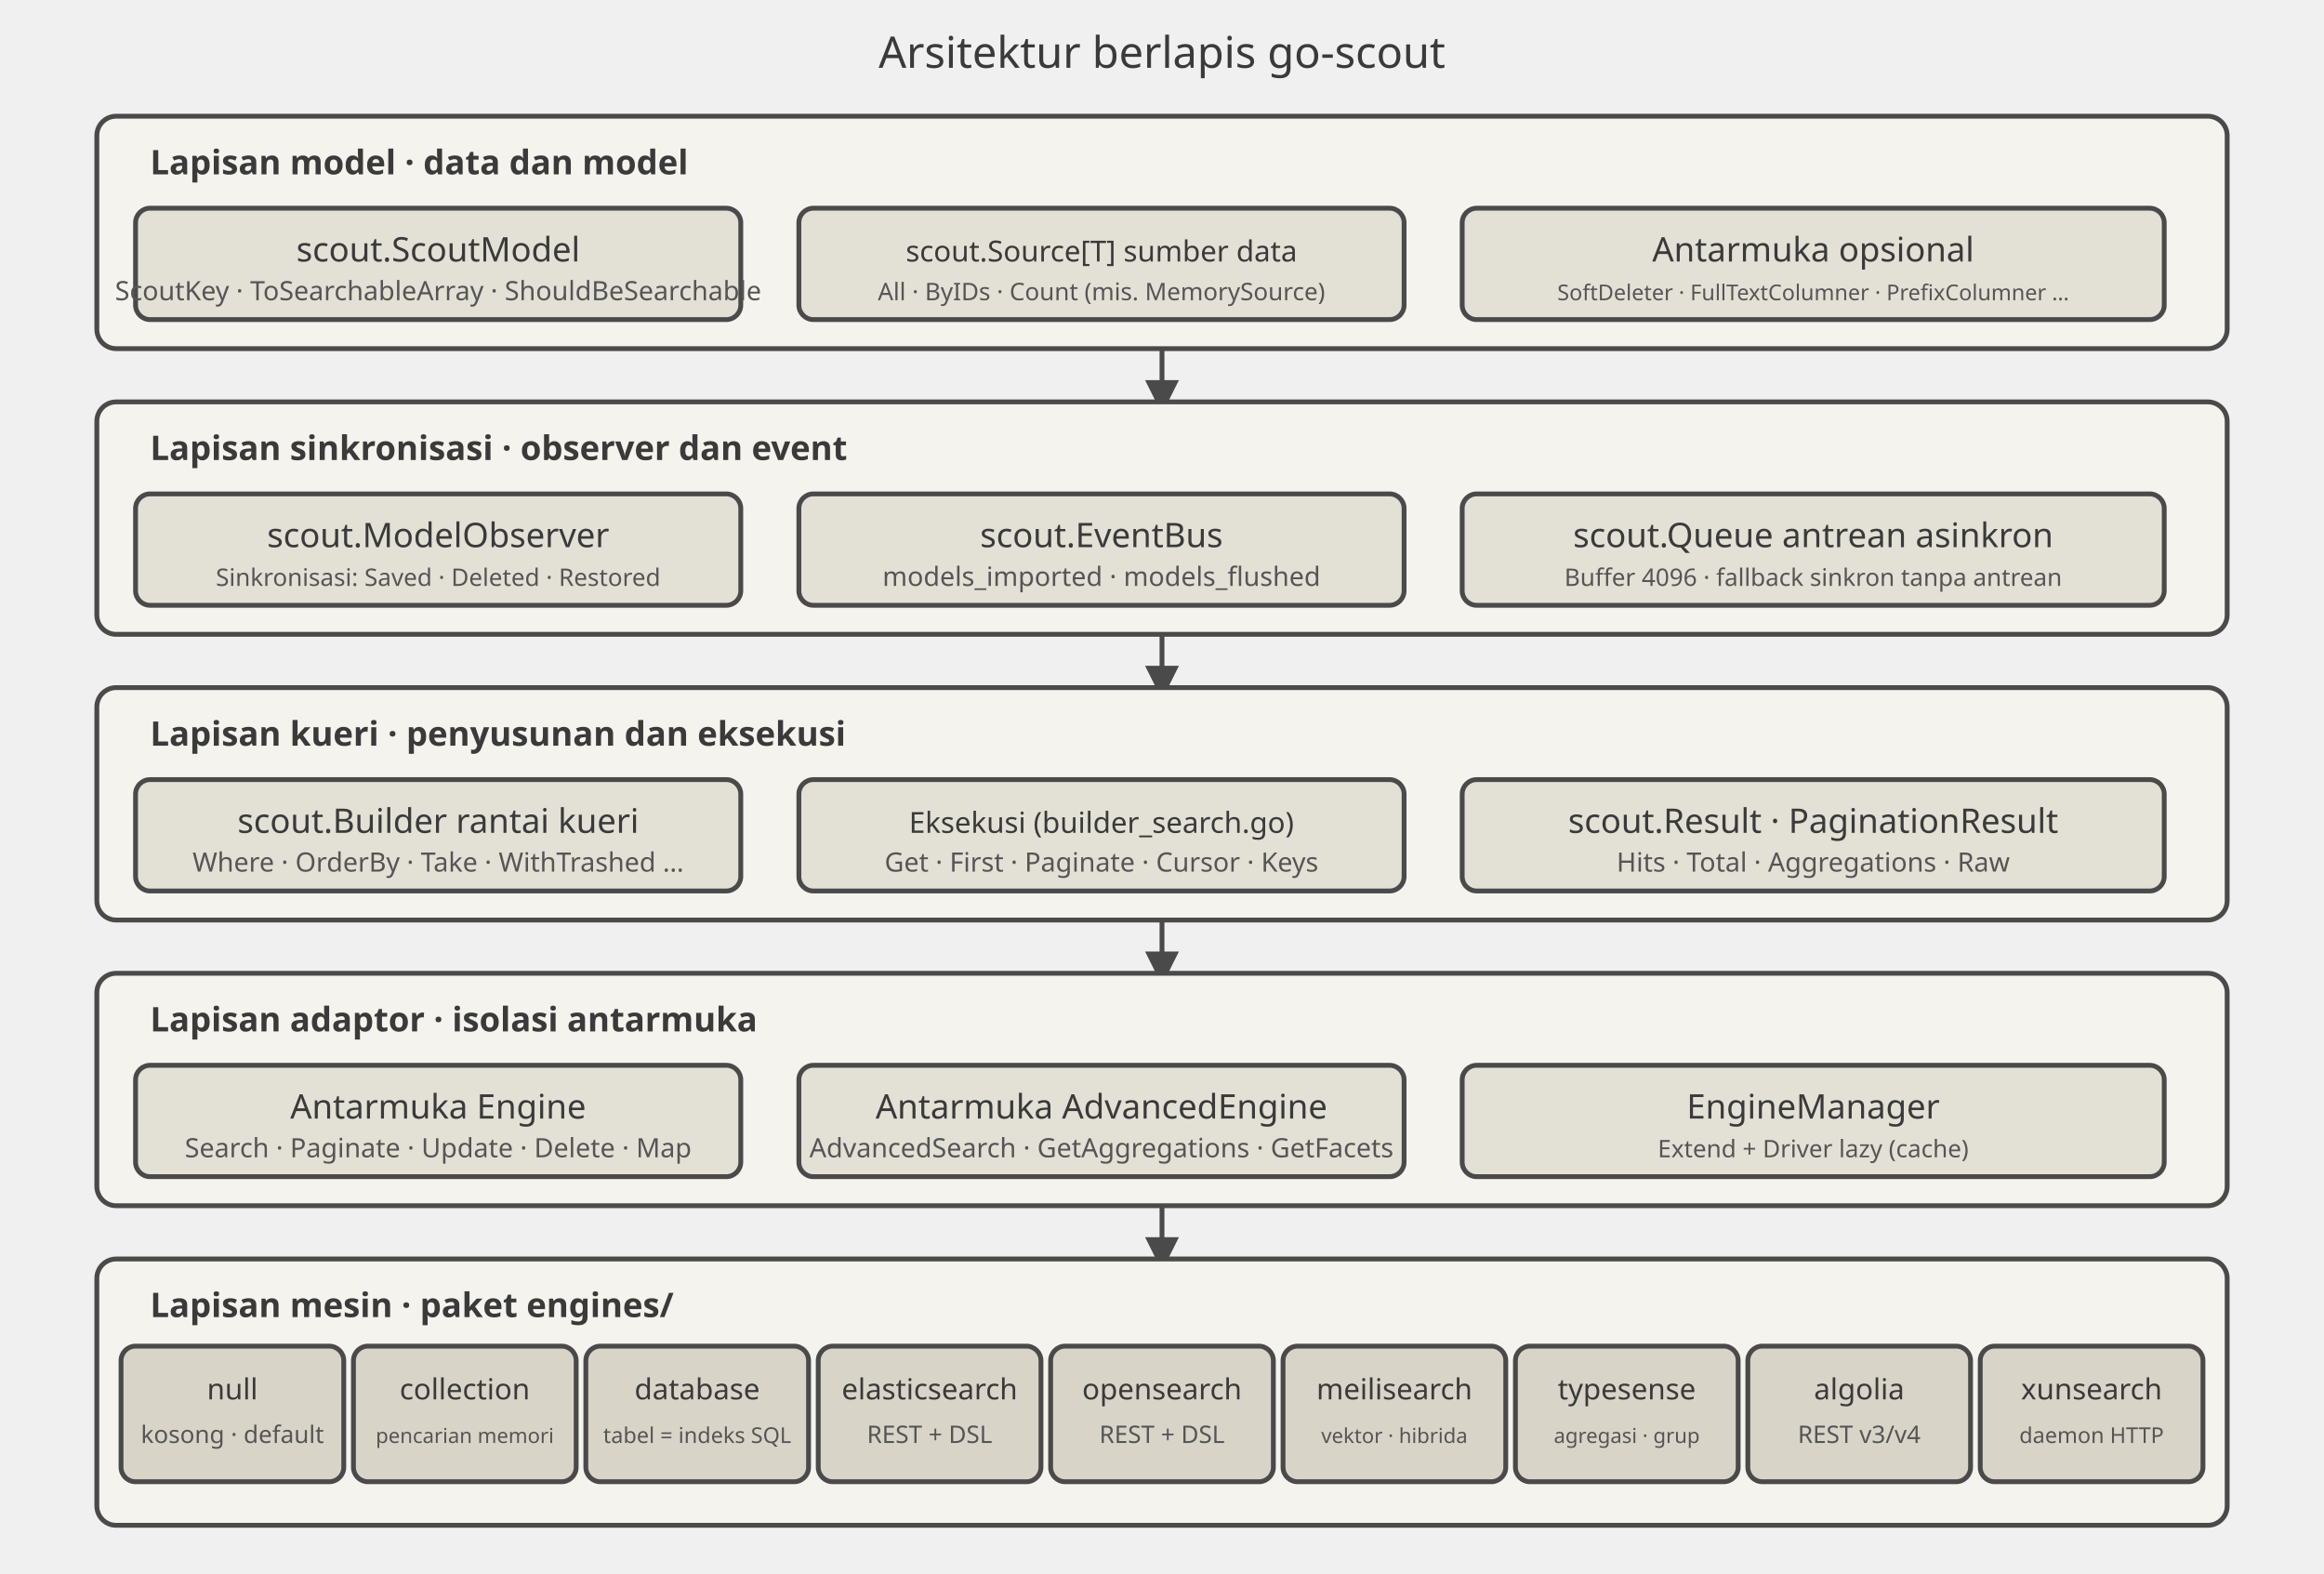
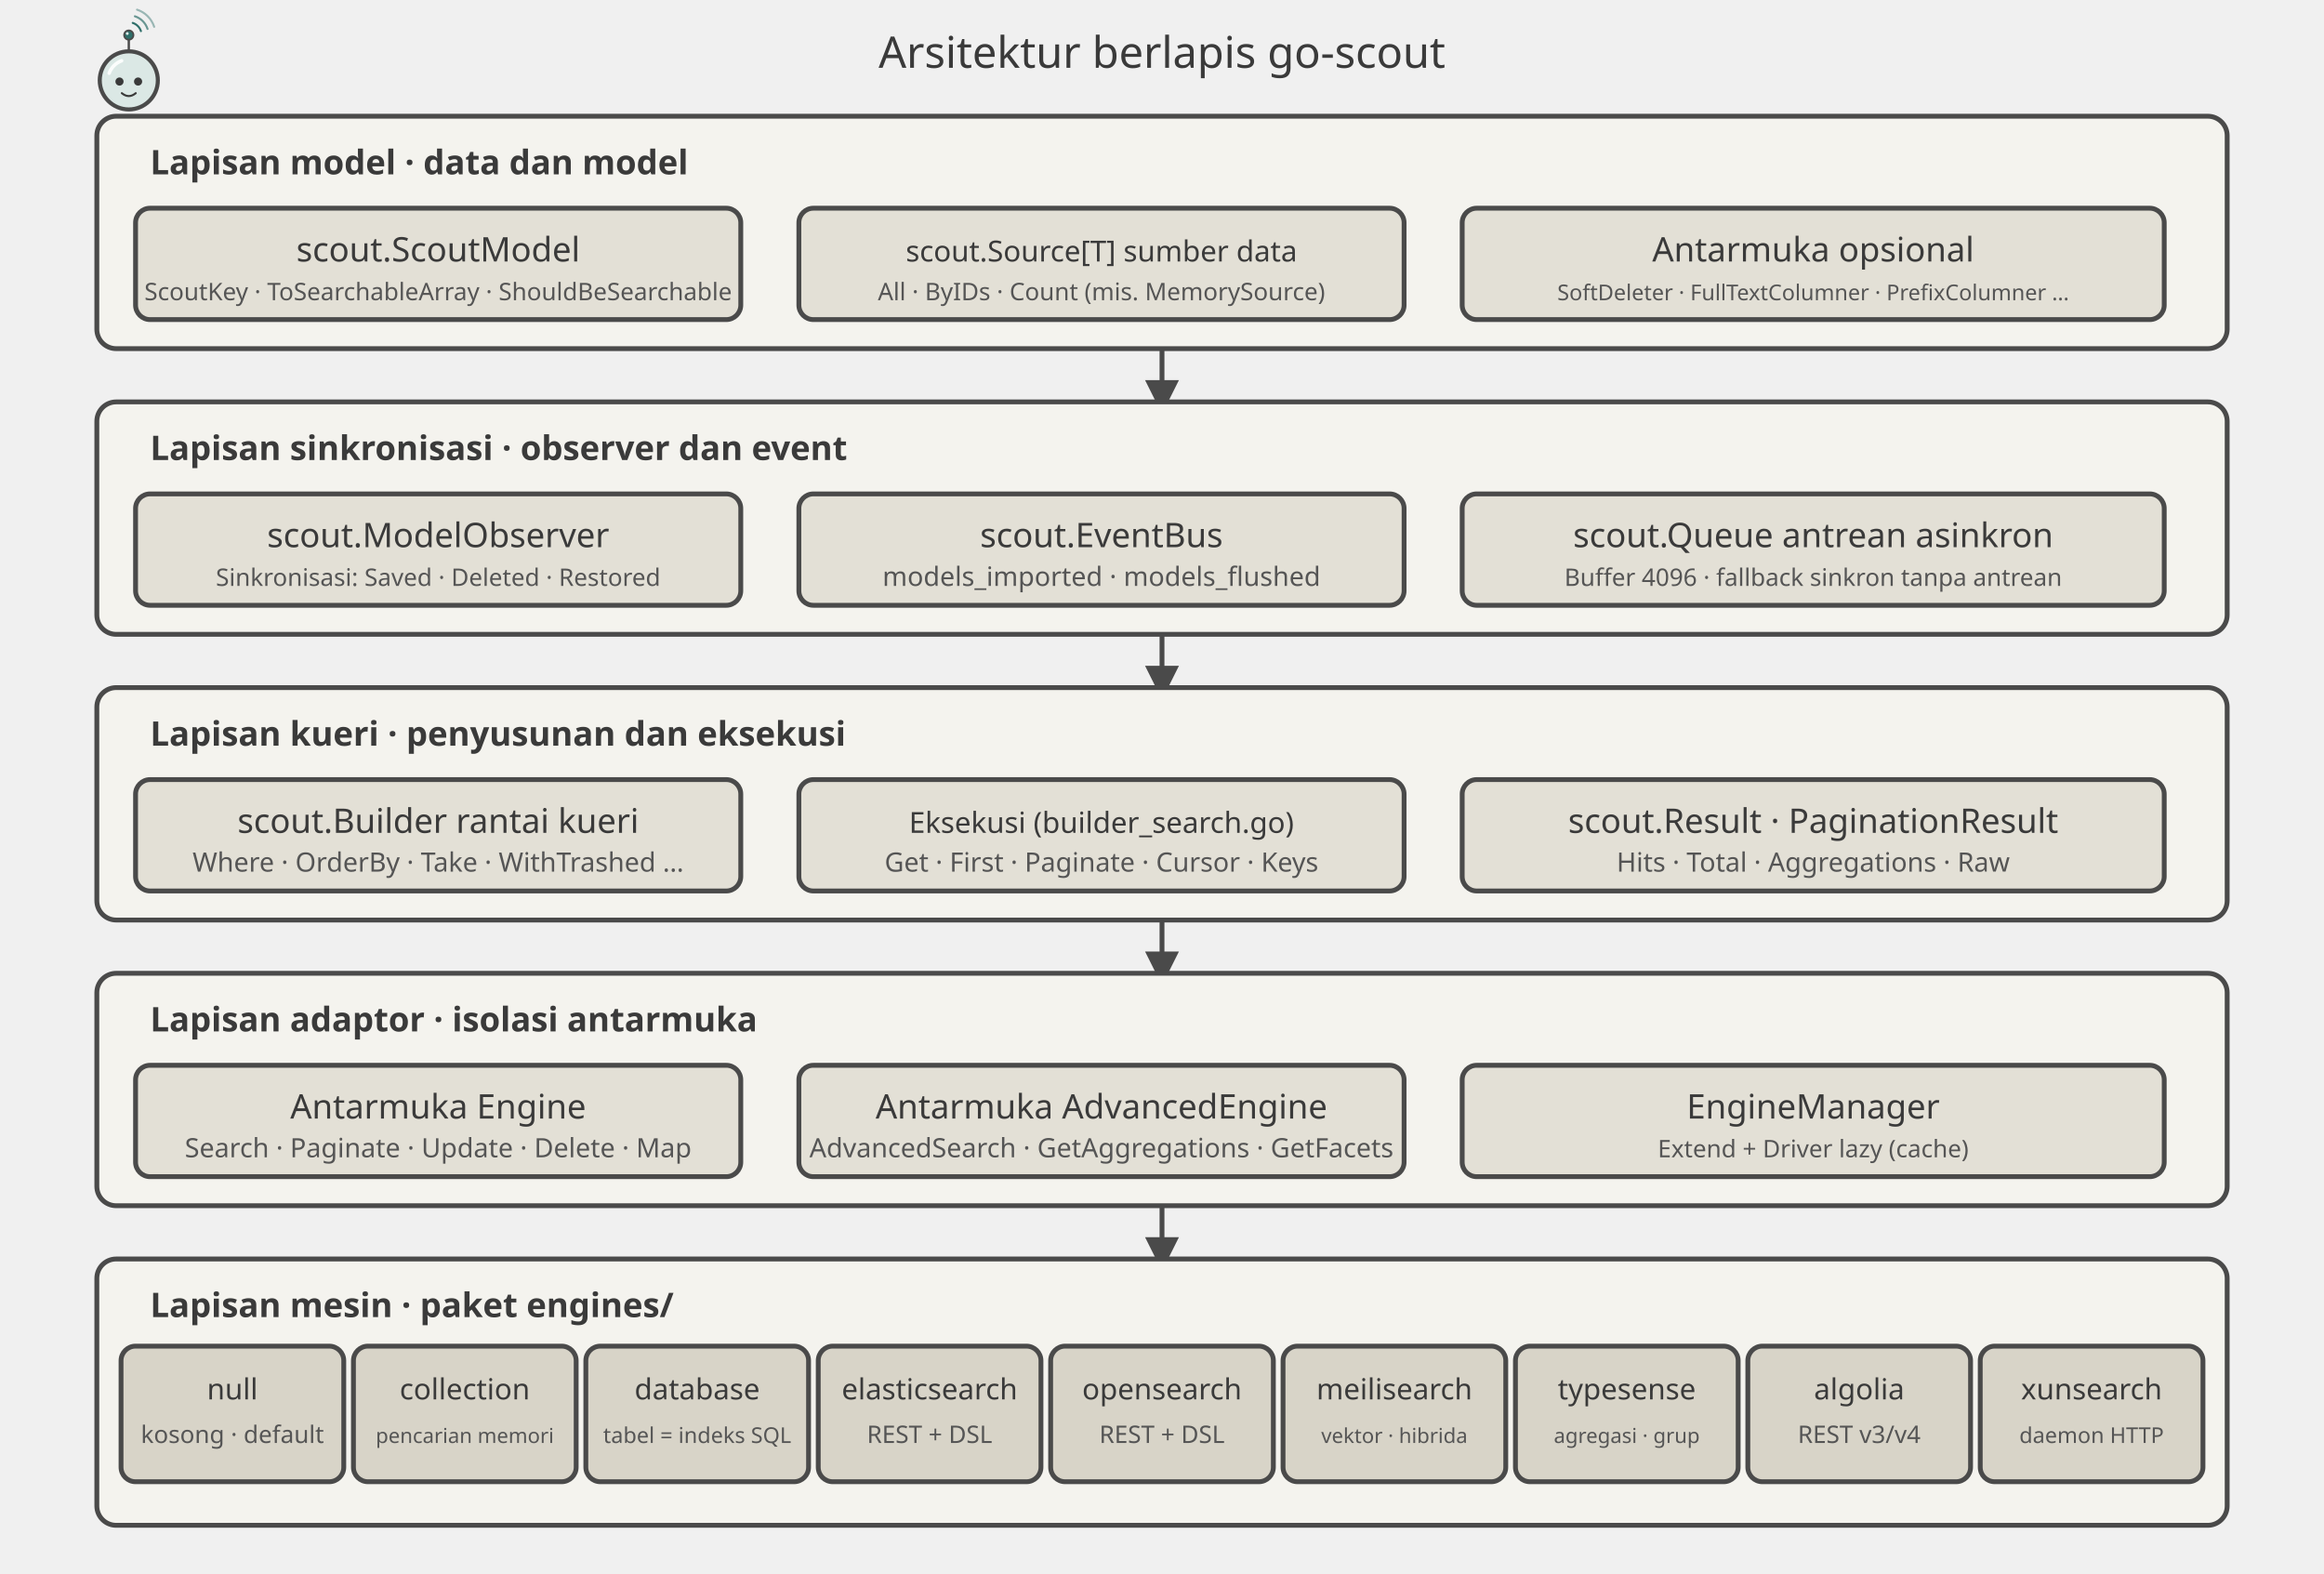
<svg xmlns="http://www.w3.org/2000/svg" viewBox="0 0 960 650" font-family="'PingFang SC','Microsoft YaHei',sans-serif">
  <defs>
    <marker id="arrow" viewBox="0 0 10 10" refX="5" refY="5" markerWidth="7" markerHeight="7" orient="auto-start-reverse">
      <path d="M 0 0 L 10 5 L 0 10 z" fill="#4a4a4a" />
    </marker>
  </defs>
  <text x="480" y="28" text-anchor="middle" font-size="18" fill="#3a3a3a">Arsitektur berlapis go-scout</text>
  <rect x="40" y="48" width="880" height="96" rx="8" fill="#f4f3ee" stroke="#4a4a4a" stroke-width="2" />
  <text x="62" y="72" font-size="14" font-weight="bold" fill="#3a3a3a">Lapisan model · data dan model</text>
  <rect x="56" y="86" width="250" height="46" rx="6" fill="#e3e0d6" stroke="#4a4a4a" stroke-width="2" />
  <text x="181" y="108" text-anchor="middle" font-size="14" fill="#3a3a3a">scout.ScoutModel</text>
-   <text x="181" y="124" text-anchor="middle" font-size="11" fill="#555">ScoutKey · ToSearchableArray · ShouldBeSearchable</text>
+   <text x="181" y="124" text-anchor="middle" font-size="10" fill="#555">ScoutKey · ToSearchableArray · ShouldBeSearchable</text>
  <rect x="330" y="86" width="250" height="46" rx="6" fill="#e3e0d6" stroke="#4a4a4a" stroke-width="2" />
  <text x="455" y="108" text-anchor="middle" font-size="12" fill="#3a3a3a">scout.Source[T] sumber data</text>
  <text x="455" y="124" text-anchor="middle" font-size="10" fill="#555">All · ByIDs · Count (mis. MemorySource)</text>
  <rect x="604" y="86" width="290" height="46" rx="6" fill="#e3e0d6" stroke="#4a4a4a" stroke-width="2" />
  <text x="749" y="108" text-anchor="middle" font-size="14" fill="#3a3a3a">Antarmuka opsional</text>
  <text x="749" y="124" text-anchor="middle" font-size="9" fill="#555">SoftDeleter · FullTextColumner · PrefixColumner …</text>
  <line x1="480" y1="144" x2="480" y2="164" stroke="#4a4a4a" stroke-width="2" marker-end="url(#arrow)" />
  <rect x="40" y="166" width="880" height="96" rx="8" fill="#f4f3ee" stroke="#4a4a4a" stroke-width="2" />
  <text x="62" y="190" font-size="14" font-weight="bold" fill="#3a3a3a">Lapisan sinkronisasi · observer dan event</text>
  <rect x="56" y="204" width="250" height="46" rx="6" fill="#e3e0d6" stroke="#4a4a4a" stroke-width="2" />
  <text x="181" y="226" text-anchor="middle" font-size="14" fill="#3a3a3a">scout.ModelObserver</text>
  <text x="181" y="242" text-anchor="middle" font-size="10" fill="#555">Sinkronisasi: Saved · Deleted · Restored</text>
  <rect x="330" y="204" width="250" height="46" rx="6" fill="#e3e0d6" stroke="#4a4a4a" stroke-width="2" />
  <text x="455" y="226" text-anchor="middle" font-size="14" fill="#3a3a3a">scout.EventBus</text>
  <text x="455" y="242" text-anchor="middle" font-size="11" fill="#555">models_imported · models_flushed</text>
  <rect x="604" y="204" width="290" height="46" rx="6" fill="#e3e0d6" stroke="#4a4a4a" stroke-width="2" />
  <text x="749" y="226" text-anchor="middle" font-size="14" fill="#3a3a3a">scout.Queue antrean asinkron</text>
  <text x="749" y="242" text-anchor="middle" font-size="10" fill="#555">Buffer 4096 · fallback sinkron tanpa antrean</text>
  <line x1="480" y1="262" x2="480" y2="282" stroke="#4a4a4a" stroke-width="2" marker-end="url(#arrow)" />
  <rect x="40" y="284" width="880" height="96" rx="8" fill="#f4f3ee" stroke="#4a4a4a" stroke-width="2" />
  <text x="62" y="308" font-size="14" font-weight="bold" fill="#3a3a3a">Lapisan kueri · penyusunan dan eksekusi</text>
  <rect x="56" y="322" width="250" height="46" rx="6" fill="#e3e0d6" stroke="#4a4a4a" stroke-width="2" />
  <text x="181" y="344" text-anchor="middle" font-size="14" fill="#3a3a3a">scout.Builder rantai kueri</text>
  <text x="181" y="360" text-anchor="middle" font-size="11" fill="#555">Where · OrderBy · Take · WithTrashed …</text>
  <rect x="330" y="322" width="250" height="46" rx="6" fill="#e3e0d6" stroke="#4a4a4a" stroke-width="2" />
  <text x="455" y="344" text-anchor="middle" font-size="12" fill="#3a3a3a">Eksekusi (builder_search.go)</text>
  <text x="455" y="360" text-anchor="middle" font-size="11" fill="#555">Get · First · Paginate · Cursor · Keys</text>
  <rect x="604" y="322" width="290" height="46" rx="6" fill="#e3e0d6" stroke="#4a4a4a" stroke-width="2" />
  <text x="749" y="344" text-anchor="middle" font-size="14" fill="#3a3a3a">scout.Result · PaginationResult</text>
  <text x="749" y="360" text-anchor="middle" font-size="11" fill="#555">Hits · Total · Aggregations · Raw</text>
  <line x1="480" y1="380" x2="480" y2="400" stroke="#4a4a4a" stroke-width="2" marker-end="url(#arrow)" />
  <rect x="40" y="402" width="880" height="96" rx="8" fill="#f4f3ee" stroke="#4a4a4a" stroke-width="2" />
  <text x="62" y="426" font-size="14" font-weight="bold" fill="#3a3a3a">Lapisan adaptor · isolasi antarmuka</text>
  <rect x="56" y="440" width="250" height="46" rx="6" fill="#e3e0d6" stroke="#4a4a4a" stroke-width="2" />
  <text x="181" y="462" text-anchor="middle" font-size="14" fill="#3a3a3a">Antarmuka Engine</text>
  <text x="181" y="478" text-anchor="middle" font-size="11" fill="#555">Search · Paginate · Update · Delete · Map</text>
  <rect x="330" y="440" width="250" height="46" rx="6" fill="#e3e0d6" stroke="#4a4a4a" stroke-width="2" />
  <text x="455" y="462" text-anchor="middle" font-size="14" fill="#3a3a3a">Antarmuka AdvancedEngine</text>
  <text x="455" y="478" text-anchor="middle" font-size="11" fill="#555">AdvancedSearch · GetAggregations · GetFacets</text>
  <rect x="604" y="440" width="290" height="46" rx="6" fill="#e3e0d6" stroke="#4a4a4a" stroke-width="2" />
  <text x="749" y="462" text-anchor="middle" font-size="14" fill="#3a3a3a">EngineManager</text>
  <text x="749" y="478" text-anchor="middle" font-size="10" fill="#555">Extend + Driver lazy (cache)</text>
  <line x1="480" y1="498" x2="480" y2="518" stroke="#4a4a4a" stroke-width="2" marker-end="url(#arrow)" />
  <rect x="40" y="520" width="880" height="110" rx="8" fill="#f4f3ee" stroke="#4a4a4a" stroke-width="2" />
  <text x="62" y="544" font-size="14" font-weight="bold" fill="#3a3a3a">Lapisan mesin · paket engines/</text>
  <rect x="50" y="556" width="92" height="56" rx="6" fill="#d8d4c8" stroke="#4a4a4a" stroke-width="2" />
  <text x="96" y="578" text-anchor="middle" font-size="12" fill="#3a3a3a">null</text>
  <text x="96" y="596" text-anchor="middle" font-size="10" fill="#555">kosong · default</text>
  <rect x="146" y="556" width="92" height="56" rx="6" fill="#d8d4c8" stroke="#4a4a4a" stroke-width="2" />
  <text x="192" y="578" text-anchor="middle" font-size="12" fill="#3a3a3a">collection</text>
  <text x="192" y="596" text-anchor="middle" font-size="8.5" fill="#555">pencarian memori</text>
  <rect x="242" y="556" width="92" height="56" rx="6" fill="#d8d4c8" stroke="#4a4a4a" stroke-width="2" />
  <text x="288" y="578" text-anchor="middle" font-size="12" fill="#3a3a3a">database</text>
  <text x="288" y="596" text-anchor="middle" font-size="9" fill="#555">tabel = indeks SQL</text>
  <rect x="338" y="556" width="92" height="56" rx="6" fill="#d8d4c8" stroke="#4a4a4a" stroke-width="2" />
  <text x="384" y="578" text-anchor="middle" font-size="12" fill="#3a3a3a">elasticsearch</text>
  <text x="384" y="596" text-anchor="middle" font-size="10" fill="#555">REST + DSL</text>
  <rect x="434" y="556" width="92" height="56" rx="6" fill="#d8d4c8" stroke="#4a4a4a" stroke-width="2" />
  <text x="480" y="578" text-anchor="middle" font-size="12" fill="#3a3a3a">opensearch</text>
  <text x="480" y="596" text-anchor="middle" font-size="10" fill="#555">REST + DSL</text>
  <rect x="530" y="556" width="92" height="56" rx="6" fill="#d8d4c8" stroke="#4a4a4a" stroke-width="2" />
  <text x="576" y="578" text-anchor="middle" font-size="12" fill="#3a3a3a">meilisearch</text>
  <text x="576" y="596" text-anchor="middle" font-size="8.5" fill="#555">vektor · hibrida</text>
  <rect x="626" y="556" width="92" height="56" rx="6" fill="#d8d4c8" stroke="#4a4a4a" stroke-width="2" />
  <text x="672" y="578" text-anchor="middle" font-size="12" fill="#3a3a3a">typesense</text>
  <text x="672" y="596" text-anchor="middle" font-size="8.5" fill="#555">agregasi · grup</text>
  <rect x="722" y="556" width="92" height="56" rx="6" fill="#d8d4c8" stroke="#4a4a4a" stroke-width="2" />
  <text x="768" y="578" text-anchor="middle" font-size="12" fill="#3a3a3a">algolia</text>
  <text x="768" y="596" text-anchor="middle" font-size="10" fill="#555">REST v3/v4</text>
  <rect x="818" y="556" width="92" height="56" rx="6" fill="#d8d4c8" stroke="#4a4a4a" stroke-width="2" />
  <text x="864" y="578" text-anchor="middle" font-size="12" fill="#3a3a3a">xunsearch</text>
  <text x="864" y="596" text-anchor="middle" font-size="9" fill="#555">daemon HTTP</text>
+   <g transform="translate(22,2) scale(0.24)">
+     <g fill="none" stroke="#2f6f6a" stroke-width="3.5" stroke-linecap="round">
+       <path d="M 136.8 31.1 A 22 22 0 0 1 150.9 45.2" />
+       <path d="M 140.5 19.7 A 34 34 0 0 1 162.3 41.5" opacity=".7" />
+       <path d="M 144.2 8.3 A 46 46 0 0 1 173.7 37.8" opacity=".45" />
+     </g>
+     <line x1="130" y1="82" x2="130" y2="58" stroke="#4a4a4a" stroke-width="4" stroke-linecap="round" />
+     <circle cx="130" cy="52" r="8" fill="#2f6f6a" stroke="#4a4a4a" stroke-width="3" />
+     <circle cx="127.4" cy="49.4" r="2.4" fill="#ffffff" opacity=".9" />
+     <circle cx="130" cy="130" r="50" fill="#dbe8e5" stroke="#4a4a4a" stroke-width="7" />
+     <path d="M 96.2 117.7 A 36 36 0 0 1 117.7 96.2" fill="none" stroke="#ffffff" stroke-width="6" stroke-linecap="round" opacity=".9" />
+     <circle cx="114" cy="132" r="7" fill="#3a3a3a" />
+     <circle cx="146" cy="132" r="7" fill="#3a3a3a" />
+     <path d="M 118 152 Q 130 162 142 152" fill="none" stroke="#3a3a3a" stroke-width="3.5" stroke-linecap="round" />
+   </g>
</svg>
